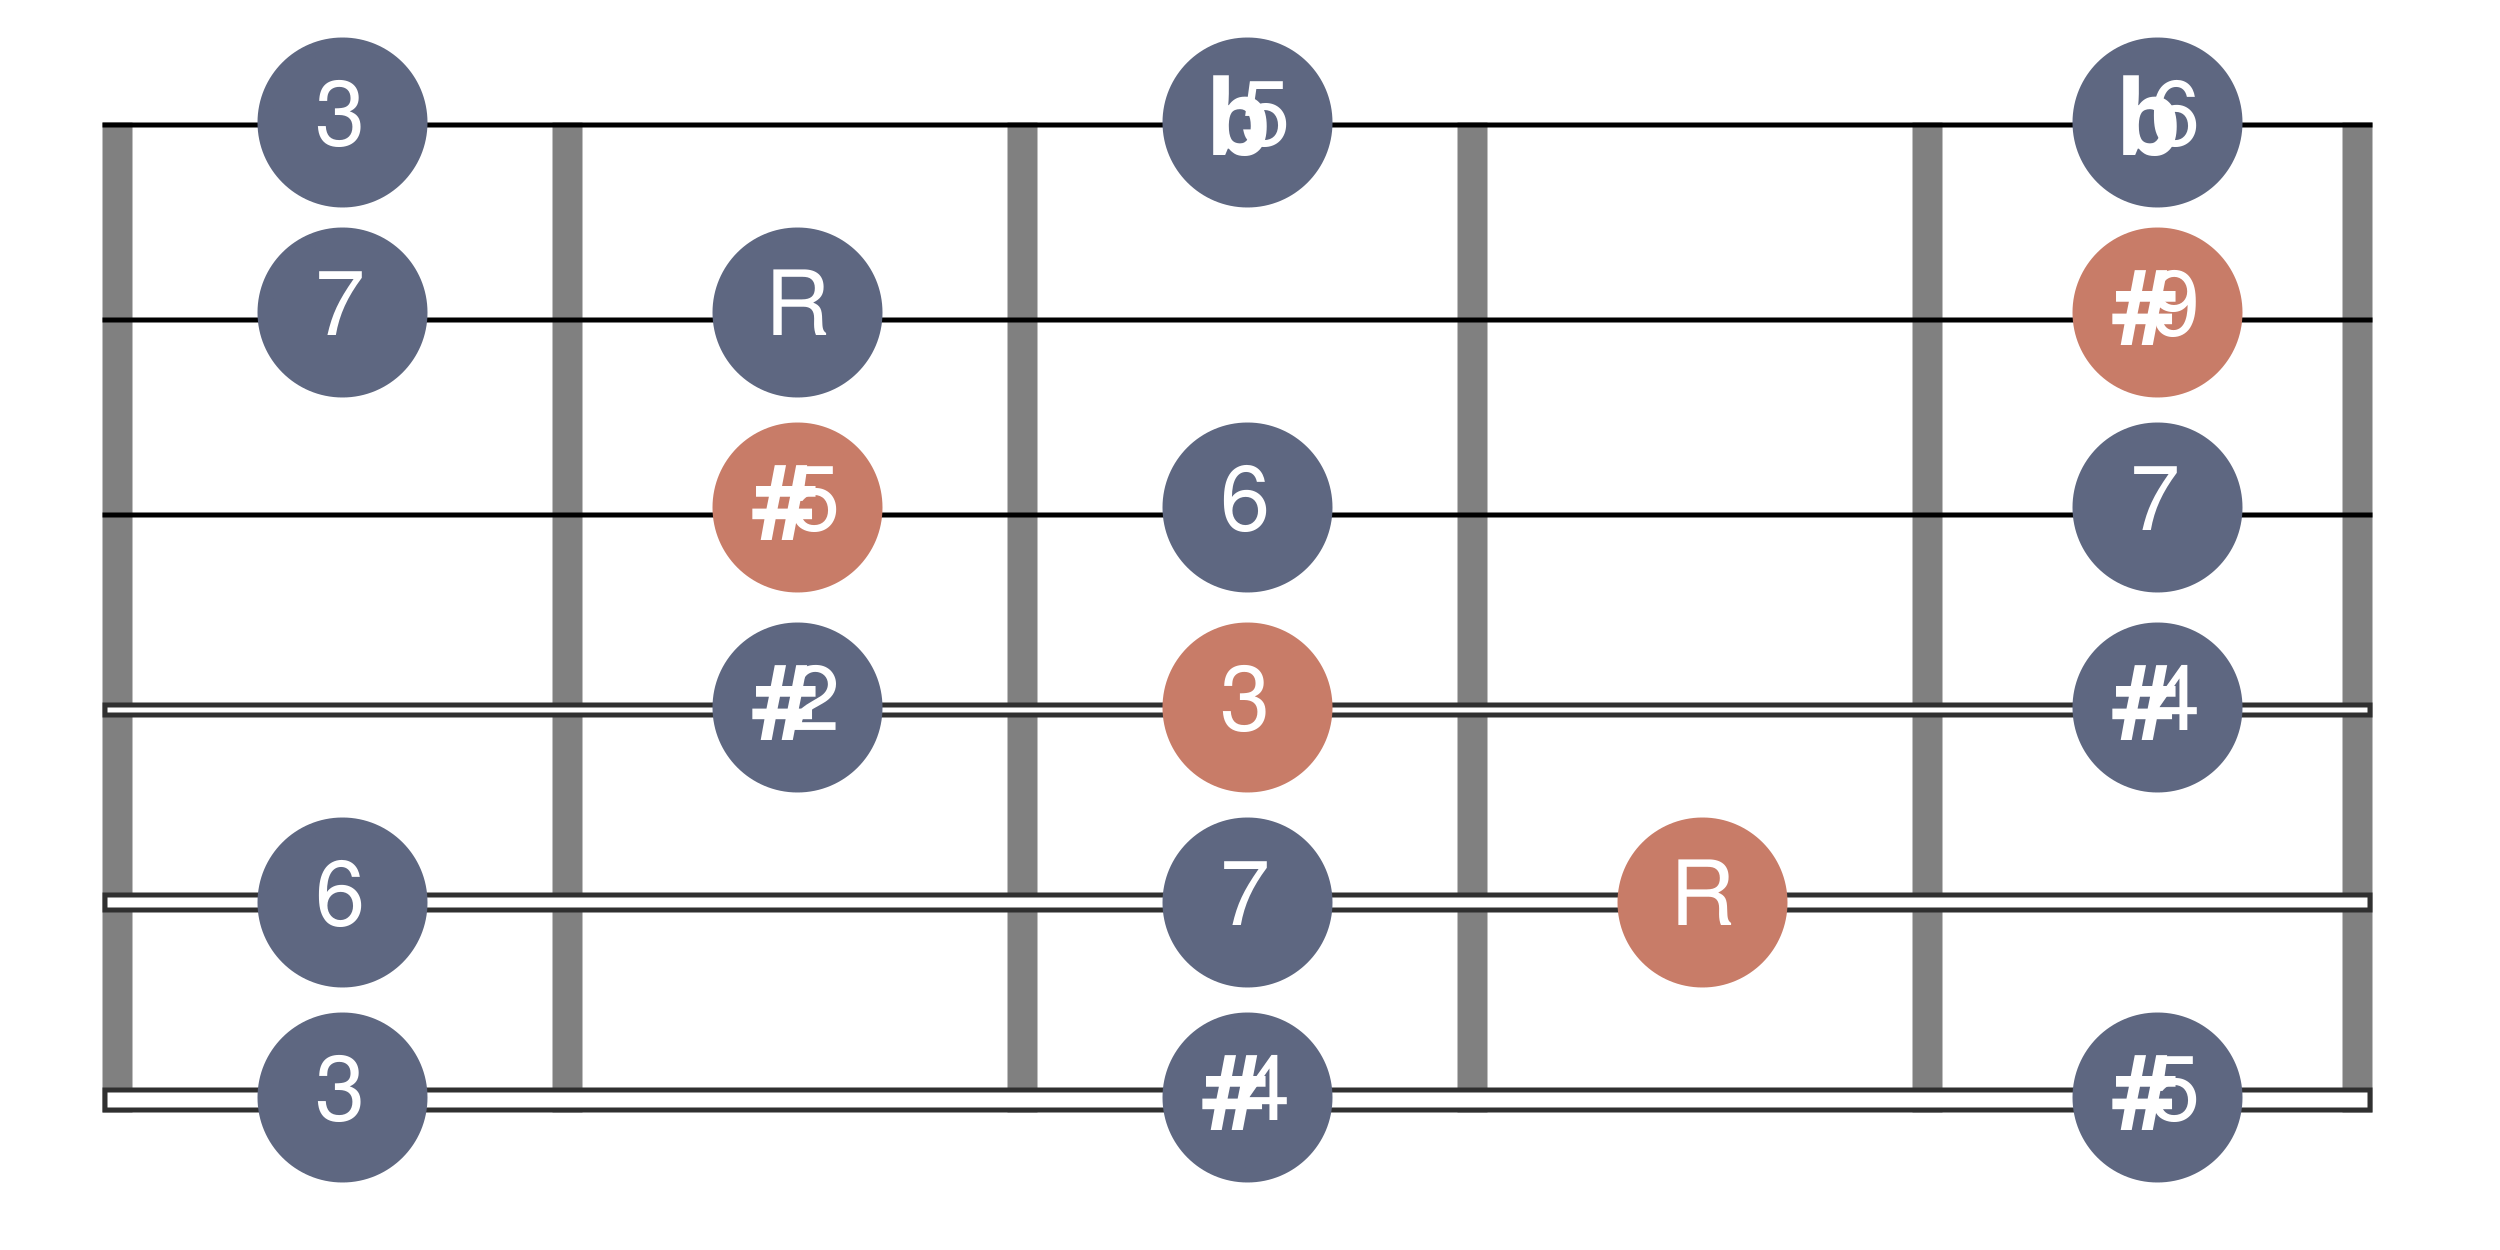
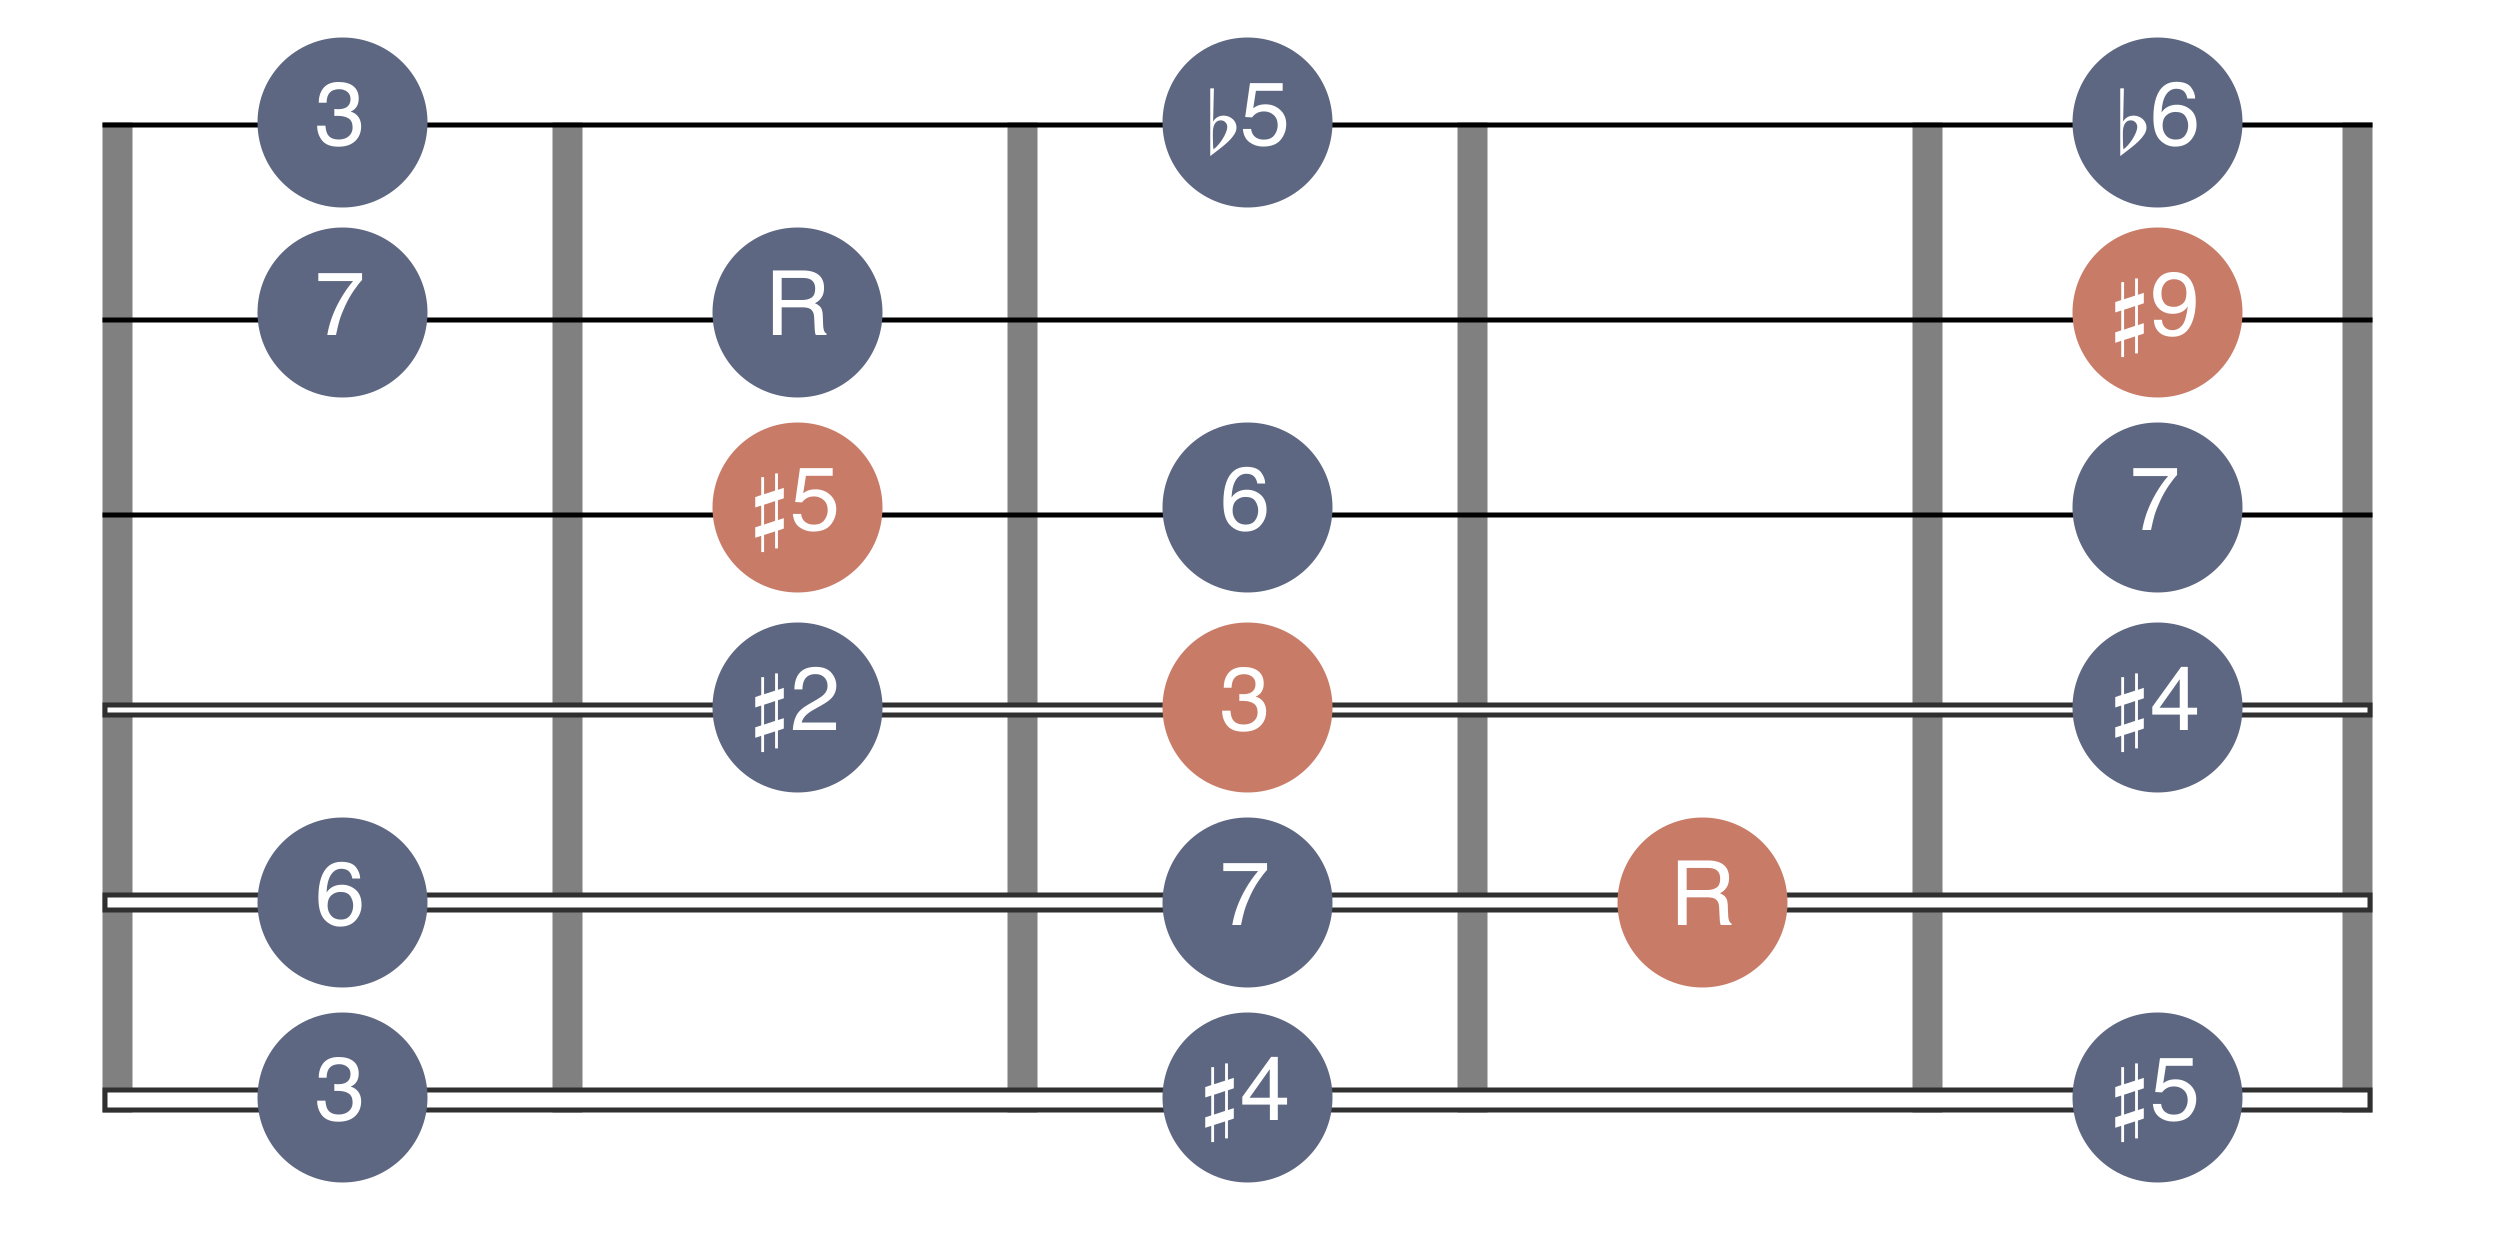
- <svg xmlns="http://www.w3.org/2000/svg" stroke-dasharray="none" shape-rendering="auto" font-family="'Dialog'" width="500" text-rendering="auto" fill-opacity="1" contentScriptType="text/ecmascript" color-interpolation="auto" color-rendering="auto" preserveAspectRatio="xMidYMid meet" font-size="12" fill="black" stroke="black" image-rendering="auto" stroke-miterlimit="10" zoomAndPan="magnify" version="1.0" stroke-linecap="square" stroke-linejoin="miter" contentStyleType="text/css" font-style="normal" height="250" stroke-width="1" stroke-dashoffset="0" font-weight="normal" stroke-opacity="1">
-   <defs id="genericDefs" />
+ <svg xmlns="http://www.w3.org/2000/svg" width="100%" height="100%" viewBox="0 0 500 250" version="1.1" xml:space="preserve" style="fill-rule:evenodd;clip-rule:evenodd;stroke-miterlimit:10;">
  <g>
-     <defs id="defs1">
-       <clipPath clipPathUnits="userSpaceOnUse" id="clipPath1">
-         <path d="M-1 5 L481 5 L481 240 L-1 240 L-1 5 Z" />
+     <g>
+       <rect x="-20" y="-20" width="540" height="290" style="fill:white;" />
+       <rect x="21" y="25" width="453" height="197" style="fill:white;" />
+     </g>
+     <g>
+       <rect x="21" y="25" width="453" height="197" style="fill:none;stroke:white;stroke-width:1px;" />
+       <rect x="21" y="25" width="5" height="197" style="fill:rgb(128,128,128);" />
+       <rect x="21" y="25" width="5" height="197" style="fill:none;stroke:rgb(128,128,128);stroke-width:1px;" />
+       <rect x="111" y="25" width="5" height="197" style="fill:rgb(128,128,128);" />
+       <rect x="111" y="25" width="5" height="197" style="fill:none;stroke:rgb(128,128,128);stroke-width:1px;" />
+       <rect x="202" y="25" width="5" height="197" style="fill:rgb(128,128,128);" />
+       <rect x="202" y="25" width="5" height="197" style="fill:none;stroke:rgb(128,128,128);stroke-width:1px;" />
+       <rect x="292" y="25" width="5" height="197" style="fill:rgb(128,128,128);" />
+       <rect x="292" y="25" width="5" height="197" style="fill:none;stroke:rgb(128,128,128);stroke-width:1px;" />
+       <rect x="383" y="25" width="5" height="197" style="fill:rgb(128,128,128);" />
+       <rect x="383" y="25" width="5" height="197" style="fill:none;stroke:rgb(128,128,128);stroke-width:1px;" />
+       <rect x="469" y="25" width="5" height="197" style="fill:rgb(128,128,128);" />
+       <rect x="469" y="25" width="5" height="197" style="fill:none;stroke:rgb(128,128,128);stroke-width:1px;" />
+       <clipPath id="_clip1">
+         <rect x="-1" y="5" width="482" height="235" />
      </clipPath>
-       <clipPath clipPathUnits="userSpaceOnUse" id="clipPath2">
-         <path d="M49 5 L88 5 L88 44 L49 44 L49 5 Z" />
+       <g clip-path="url(#_clip1)">
+         <path d="M21,25L474,25" style="fill:none;fill-rule:nonzero;stroke:black;stroke-width:1px;stroke-linecap:square;" />
+       </g>
+       <clipPath id="_clip2">
+         <rect x="-1" y="5" width="482" height="235" />
      </clipPath>
-       <clipPath clipPathUnits="userSpaceOnUse" id="clipPath3">
-         <path d="M230 5 L269 5 L269 44 L230 44 L230 5 Z" />
+       <g clip-path="url(#_clip2)">
+         <path d="M21,64L474,64" style="fill:none;fill-rule:nonzero;stroke:black;stroke-width:1px;stroke-linecap:square;" />
+       </g>
+       <clipPath id="_clip3">
+         <rect x="-1" y="5" width="482" height="235" />
      </clipPath>
-       <clipPath clipPathUnits="userSpaceOnUse" id="clipPath4">
-         <path d="M412 5 L451 5 L451 44 L412 44 L412 5 Z" />
+       <g clip-path="url(#_clip3)">
+         <path d="M21,103L474,103" style="fill:none;fill-rule:nonzero;stroke:black;stroke-width:1px;stroke-linecap:square;" />
+       </g>
+       <rect x="21" y="141" width="453" height="2" style="fill:white;" />
+       <rect x="21" y="141" width="453" height="2" style="fill:none;stroke:rgb(48,48,48);stroke-width:1px;stroke-linecap:square;" />
+       <rect x="21" y="179" width="453" height="3" style="fill:white;" />
+       <rect x="21" y="179" width="453" height="3" style="fill:none;stroke:rgb(48,48,48);stroke-width:1px;stroke-linecap:square;" />
+       <rect x="21" y="218" width="453" height="4" style="fill:white;" />
+       <rect x="21" y="218" width="453" height="4" style="fill:none;stroke:rgb(48,48,48);stroke-width:1px;stroke-linecap:square;" />
+     </g>
+     <g>
+       <circle cx="68.5" cy="24.5" r="15.5" style="fill:rgb(94,103,129);" />
+       <clipPath id="_clip4">
+         <rect x="49" y="5" width="39" height="39" />
      </clipPath>
-       <clipPath clipPathUnits="userSpaceOnUse" id="clipPath5">
-         <path d="M49 43 L88 43 L88 82 L49 82 L49 43 Z" />
-       </clipPath>
-       <clipPath clipPathUnits="userSpaceOnUse" id="clipPath6">
-         <path d="M140 43 L179 43 L179 82 L140 82 L140 43 Z" />
-       </clipPath>
-       <clipPath clipPathUnits="userSpaceOnUse" id="clipPath7">
-         <path d="M412 43 L451 43 L451 82 L412 82 L412 43 Z" />
-       </clipPath>
-       <clipPath clipPathUnits="userSpaceOnUse" id="clipPath8">
-         <path d="M140 82 L179 82 L179 121 L140 121 L140 82 Z" />
-       </clipPath>
-       <clipPath clipPathUnits="userSpaceOnUse" id="clipPath9">
-         <path d="M230 82 L269 82 L269 121 L230 121 L230 82 Z" />
-       </clipPath>
-       <clipPath clipPathUnits="userSpaceOnUse" id="clipPath10">
-         <path d="M140 122 L179 122 L179 161 L140 161 L140 122 Z" />
-       </clipPath>
-       <clipPath clipPathUnits="userSpaceOnUse" id="clipPath11">
-         <path d="M230 122 L269 122 L269 161 L230 161 L230 122 Z" />
-       </clipPath>
-       <clipPath clipPathUnits="userSpaceOnUse" id="clipPath12">
-         <path d="M412 122 L451 122 L451 161 L412 161 L412 122 Z" />
-       </clipPath>
-       <clipPath clipPathUnits="userSpaceOnUse" id="clipPath13">
-         <path d="M49 161 L88 161 L88 200 L49 200 L49 161 Z" />
-       </clipPath>
-       <clipPath clipPathUnits="userSpaceOnUse" id="clipPath14">
-         <path d="M230 161 L269 161 L269 200 L230 200 L230 161 Z" />
-       </clipPath>
-       <clipPath clipPathUnits="userSpaceOnUse" id="clipPath15">
-         <path d="M321 161 L360 161 L360 200 L321 200 L321 161 Z" />
-       </clipPath>
-       <clipPath clipPathUnits="userSpaceOnUse" id="clipPath16">
-         <path d="M49 200 L88 200 L88 239 L49 239 L49 200 Z" />
-       </clipPath>
-       <clipPath clipPathUnits="userSpaceOnUse" id="clipPath17">
-         <path d="M230 200 L269 200 L269 239 L230 239 L230 200 Z" />
-       </clipPath>
-       <clipPath clipPathUnits="userSpaceOnUse" id="clipPath18">
-         <path d="M412 200 L451 200 L451 239 L412 239 L412 200 Z" />
-       </clipPath>
-       <clipPath clipPathUnits="userSpaceOnUse" id="clipPath19">
-         <path d="M412 82 L451 82 L451 121 L412 121 L412 82 Z" />
-       </clipPath>
-     </defs>
-     <g font-size="11" fill="white" text-rendering="optimizeLegibility" font-family="'.AppleSystemUIFont'" stroke-linejoin="round" stroke="white" stroke-width="0" stroke-miterlimit="0">
-       <rect width="540" x="-20" height="290" y="-20" stroke="none" />
-       <rect x="21" y="25" clip-path="url(#clipPath1)" width="453" height="197" stroke="none" />
+       <g clip-path="url(#_clip4)">
+         <circle cx="68.5" cy="24.5" r="15.5" style="fill:none;stroke:rgb(94,103,129);stroke-width:3px;" />
+       </g>
    </g>
-     <g stroke-linecap="butt" font-size="14" fill="white" text-rendering="optimizeLegibility" font-family="'SF Pro'" stroke="white">
-       <rect x="21" y="25" clip-path="url(#clipPath1)" fill="none" width="453" height="197" />
-       <rect x="21" y="25" clip-path="url(#clipPath1)" fill="gray" width="5" height="197" stroke="none" />
-       <rect x="21" y="25" clip-path="url(#clipPath1)" fill="none" width="5" height="197" stroke="gray" />
-       <rect x="111" y="25" clip-path="url(#clipPath1)" fill="gray" width="5" height="197" stroke="none" />
-       <rect x="111" y="25" clip-path="url(#clipPath1)" fill="none" width="5" height="197" stroke="gray" />
-       <rect x="202" y="25" clip-path="url(#clipPath1)" fill="gray" width="5" height="197" stroke="none" />
-       <rect x="202" y="25" clip-path="url(#clipPath1)" fill="none" width="5" height="197" stroke="gray" />
-       <rect x="292" y="25" clip-path="url(#clipPath1)" fill="gray" width="5" height="197" stroke="none" />
-       <rect x="292" y="25" clip-path="url(#clipPath1)" fill="none" width="5" height="197" stroke="gray" />
-       <rect x="383" y="25" clip-path="url(#clipPath1)" fill="gray" width="5" height="197" stroke="none" />
-       <rect x="383" y="25" clip-path="url(#clipPath1)" fill="none" width="5" height="197" stroke="gray" />
-       <rect x="469" y="25" clip-path="url(#clipPath1)" fill="gray" width="5" height="197" stroke="none" />
-       <rect x="469" y="25" clip-path="url(#clipPath1)" fill="none" width="5" height="197" stroke="gray" />
-       <line stroke-linecap="square" clip-path="url(#clipPath1)" fill="none" x1="21" x2="474" y1="25" y2="25" stroke="black" />
-       <line stroke-linecap="square" clip-path="url(#clipPath1)" fill="none" x1="21" x2="474" y1="64" y2="64" stroke="black" />
-       <line stroke-linecap="square" clip-path="url(#clipPath1)" fill="none" x1="21" x2="474" y1="103" y2="103" stroke="black" />
-       <rect stroke-linecap="square" x="21" y="141" clip-path="url(#clipPath1)" width="453" height="2" stroke="none" />
-       <rect stroke-linecap="square" x="21" y="141" clip-path="url(#clipPath1)" fill="none" width="453" height="2" stroke="rgb(48,48,48)" />
-       <rect stroke-linecap="square" x="21" y="179" clip-path="url(#clipPath1)" width="453" height="3" stroke="none" />
-       <rect stroke-linecap="square" x="21" y="179" clip-path="url(#clipPath1)" fill="none" width="453" height="3" stroke="rgb(48,48,48)" />
-       <rect stroke-linecap="square" x="21" y="218" clip-path="url(#clipPath1)" width="453" height="4" stroke="none" />
-       <rect stroke-linecap="square" x="21" y="218" clip-path="url(#clipPath1)" fill="none" width="453" height="4" stroke="rgb(48,48,48)" />
-     </g>
-     <g fill="rgb(94,103,129)" text-rendering="geometricPrecision" font-size="18" font-family="'Helvetica'" stroke="rgb(94,103,129)">
-       <circle r="15.5" clip-path="url(#clipPath2)" cx="68.5" cy="24.5" stroke="none" />
-       <circle stroke-linecap="butt" clip-path="url(#clipPath2)" fill="none" r="15.5" cx="68.5" cy="24.5" stroke-width="3" />
-     </g>
-     <g stroke-linecap="butt" font-size="18" fill="white" text-rendering="geometricPrecision" font-family="'Helvetica'" stroke="white" stroke-width="3">
-       <text xml:space="preserve" x="63" y="29" clip-path="url(#clipPath2)" stroke="none">3</text>
-       <circle clip-path="url(#clipPath3)" fill="rgb(94,103,129)" r="15.5" cx="249.5" cy="24.5" stroke="none" />
-       <circle clip-path="url(#clipPath3)" fill="none" r="15.5" cx="249.5" cy="24.5" stroke="rgb(94,103,129)" />
-       <text x="241" font-size="21" y="31" clip-path="url(#clipPath3)" font-family="'Opus Text'" stroke="none" font-weight="bold" xml:space="preserve">b</text>
-       <text xml:space="preserve" x="248" y="29" clip-path="url(#clipPath3)" stroke="none">5</text>
-       <circle clip-path="url(#clipPath4)" fill="rgb(94,103,129)" r="15.5" cx="431.5" cy="24.5" stroke="none" />
-       <circle clip-path="url(#clipPath4)" fill="none" r="15.5" cx="431.5" cy="24.5" stroke="rgb(94,103,129)" />
-       <text x="423" font-size="21" y="31" clip-path="url(#clipPath4)" font-family="'Opus Text'" stroke="none" font-weight="bold" xml:space="preserve">b</text>
-       <text xml:space="preserve" x="430" y="29" clip-path="url(#clipPath4)" stroke="none">6</text>
-       <circle clip-path="url(#clipPath5)" fill="rgb(94,103,129)" r="15.5" cx="68.5" cy="62.5" stroke="none" />
-       <circle clip-path="url(#clipPath5)" fill="none" r="15.5" cx="68.5" cy="62.5" stroke="rgb(94,103,129)" />
-       <text xml:space="preserve" x="63" y="67" clip-path="url(#clipPath5)" stroke="none">7</text>
-       <circle clip-path="url(#clipPath6)" fill="rgb(94,103,129)" r="15.5" cx="159.5" cy="62.5" stroke="none" />
-       <circle clip-path="url(#clipPath6)" fill="none" r="15.5" cx="159.5" cy="62.5" stroke="rgb(94,103,129)" />
-       <text xml:space="preserve" x="153" y="67" clip-path="url(#clipPath6)" stroke="none">R</text>
-       <circle clip-path="url(#clipPath7)" fill="rgb(200,124,104)" r="15.5" cx="431.5" cy="62.5" stroke="none" />
-       <circle clip-path="url(#clipPath7)" fill="none" r="15.5" cx="431.5" cy="62.5" stroke="rgb(200,124,104)" />
-       <text x="422" font-size="21" y="69" clip-path="url(#clipPath7)" font-family="'Opus Text'" stroke="none" font-weight="bold" xml:space="preserve">#</text>
-       <text xml:space="preserve" x="430" y="67" clip-path="url(#clipPath7)" stroke="none">9</text>
-       <circle clip-path="url(#clipPath8)" fill="rgb(200,124,104)" r="15.5" cx="159.5" cy="101.5" stroke="none" />
-       <circle clip-path="url(#clipPath8)" fill="none" r="15.5" cx="159.5" cy="101.5" stroke="rgb(200,124,104)" />
-       <text x="150" font-size="21" y="108" clip-path="url(#clipPath8)" font-family="'Opus Text'" stroke="none" font-weight="bold" xml:space="preserve">#</text>
-       <text xml:space="preserve" x="158" y="106" clip-path="url(#clipPath8)" stroke="none">5</text>
-       <circle clip-path="url(#clipPath9)" fill="rgb(94,103,129)" r="15.5" cx="249.5" cy="101.5" stroke="none" />
-       <circle clip-path="url(#clipPath9)" fill="none" r="15.5" cx="249.5" cy="101.5" stroke="rgb(94,103,129)" />
-       <text xml:space="preserve" x="244" y="106" clip-path="url(#clipPath9)" stroke="none">6</text>
-       <circle clip-path="url(#clipPath10)" fill="rgb(94,103,129)" r="15.5" cx="159.5" cy="141.5" stroke="none" />
-       <circle clip-path="url(#clipPath10)" fill="none" r="15.5" cx="159.5" cy="141.5" stroke="rgb(94,103,129)" />
-       <text x="150" font-size="21" y="148" clip-path="url(#clipPath10)" font-family="'Opus Text'" stroke="none" font-weight="bold" xml:space="preserve">#</text>
-       <text xml:space="preserve" x="158" y="146" clip-path="url(#clipPath10)" stroke="none">2</text>
-       <circle clip-path="url(#clipPath11)" fill="rgb(200,124,104)" r="15.5" cx="249.5" cy="141.5" stroke="none" />
-       <circle clip-path="url(#clipPath11)" fill="none" r="15.5" cx="249.5" cy="141.5" stroke="rgb(200,124,104)" />
-       <text xml:space="preserve" x="244" y="146" clip-path="url(#clipPath11)" stroke="none">3</text>
-       <circle clip-path="url(#clipPath12)" fill="rgb(94,103,129)" r="15.5" cx="431.5" cy="141.5" stroke="none" />
-       <circle clip-path="url(#clipPath12)" fill="none" r="15.5" cx="431.5" cy="141.5" stroke="rgb(94,103,129)" />
-       <text x="422" font-size="21" y="148" clip-path="url(#clipPath12)" font-family="'Opus Text'" stroke="none" font-weight="bold" xml:space="preserve">#</text>
-       <text xml:space="preserve" x="430" y="146" clip-path="url(#clipPath12)" stroke="none">4</text>
-       <circle clip-path="url(#clipPath13)" fill="rgb(94,103,129)" r="15.5" cx="68.5" cy="180.5" stroke="none" />
-       <circle clip-path="url(#clipPath13)" fill="none" r="15.5" cx="68.5" cy="180.5" stroke="rgb(94,103,129)" />
-       <text xml:space="preserve" x="63" y="185" clip-path="url(#clipPath13)" stroke="none">6</text>
-       <circle clip-path="url(#clipPath14)" fill="rgb(94,103,129)" r="15.5" cx="249.5" cy="180.5" stroke="none" />
-       <circle clip-path="url(#clipPath14)" fill="none" r="15.5" cx="249.5" cy="180.5" stroke="rgb(94,103,129)" />
-       <text xml:space="preserve" x="244" y="185" clip-path="url(#clipPath14)" stroke="none">7</text>
-       <circle clip-path="url(#clipPath15)" fill="rgb(200,124,104)" r="15.5" cx="340.5" cy="180.5" stroke="none" />
-       <circle clip-path="url(#clipPath15)" fill="none" r="15.5" cx="340.5" cy="180.5" stroke="rgb(200,124,104)" />
-       <text xml:space="preserve" x="334" y="185" clip-path="url(#clipPath15)" stroke="none">R</text>
-       <circle clip-path="url(#clipPath16)" fill="rgb(94,103,129)" r="15.5" cx="68.5" cy="219.5" stroke="none" />
-       <circle clip-path="url(#clipPath16)" fill="none" r="15.5" cx="68.5" cy="219.5" stroke="rgb(94,103,129)" />
-       <text xml:space="preserve" x="63" y="224" clip-path="url(#clipPath16)" stroke="none">3</text>
-       <circle clip-path="url(#clipPath17)" fill="rgb(94,103,129)" r="15.5" cx="249.5" cy="219.5" stroke="none" />
-       <circle clip-path="url(#clipPath17)" fill="none" r="15.5" cx="249.5" cy="219.5" stroke="rgb(94,103,129)" />
-       <text x="240" font-size="21" y="226" clip-path="url(#clipPath17)" font-family="'Opus Text'" stroke="none" font-weight="bold" xml:space="preserve">#</text>
-       <text xml:space="preserve" x="248" y="224" clip-path="url(#clipPath17)" stroke="none">4</text>
-       <circle clip-path="url(#clipPath18)" fill="rgb(94,103,129)" r="15.5" cx="431.5" cy="219.5" stroke="none" />
-       <circle clip-path="url(#clipPath18)" fill="none" r="15.5" cx="431.5" cy="219.5" stroke="rgb(94,103,129)" />
-       <text x="422" font-size="21" y="226" clip-path="url(#clipPath18)" font-family="'Opus Text'" stroke="none" font-weight="bold" xml:space="preserve">#</text>
-       <text xml:space="preserve" x="430" y="224" clip-path="url(#clipPath18)" stroke="none">5</text>
-       <circle clip-path="url(#clipPath19)" fill="rgb(94,103,129)" r="15.5" cx="431.5" cy="101.5" stroke="none" />
-       <circle clip-path="url(#clipPath19)" fill="none" r="15.5" cx="431.5" cy="101.5" stroke="rgb(94,103,129)" />
-       <text xml:space="preserve" x="426" y="106" clip-path="url(#clipPath19)" stroke="none">7</text>
+     <g>
+       <g transform="matrix(1,0,0,1,63,29)">
+         <path d="M4.676,0.343C3.188,0.343 2.108,-0.066 1.437,-0.883C0.766,-1.701 0.431,-2.695 0.431,-3.867L2.083,-3.867C2.153,-3.053 2.306,-2.461 2.54,-2.092C2.95,-1.43 3.691,-1.099 4.764,-1.099C5.596,-1.099 6.264,-1.321 6.768,-1.767C7.271,-2.212 7.523,-2.786 7.523,-3.489C7.523,-4.356 7.258,-4.963 6.728,-5.309C6.198,-5.654 5.461,-5.827 4.518,-5.827C4.412,-5.827 4.305,-5.826 4.197,-5.823C4.088,-5.82 3.979,-5.815 3.867,-5.81L3.867,-7.207C4.031,-7.189 4.169,-7.178 4.28,-7.172C4.392,-7.166 4.512,-7.163 4.641,-7.163C5.232,-7.163 5.719,-7.257 6.1,-7.444C6.768,-7.772 7.102,-8.358 7.102,-9.202C7.102,-9.829 6.879,-10.313 6.434,-10.652C5.988,-10.992 5.47,-11.162 4.878,-11.162C3.823,-11.162 3.094,-10.811 2.689,-10.107C2.467,-9.721 2.341,-9.17 2.312,-8.455L0.747,-8.455C0.747,-9.393 0.935,-10.189 1.31,-10.846C1.954,-12.018 3.088,-12.604 4.711,-12.604C5.994,-12.604 6.987,-12.318 7.69,-11.747C8.394,-11.175 8.745,-10.348 8.745,-9.264C8.745,-8.49 8.537,-7.863 8.121,-7.383C7.863,-7.084 7.529,-6.85 7.119,-6.68C7.781,-6.498 8.298,-6.148 8.67,-5.629C9.042,-5.111 9.229,-4.477 9.229,-3.727C9.229,-2.525 8.833,-1.547 8.042,-0.791C7.251,-0.035 6.129,0.343 4.676,0.343Z" style="fill:white;" />
+       </g>
+       <circle cx="249.5" cy="24.5" r="15.5" style="fill:rgb(94,103,129);" />
+       <circle cx="249.5" cy="24.5" r="15.5" style="fill:none;stroke:rgb(94,103,129);stroke-width:3px;" />
+       <g transform="matrix(1,0,0,1,241,31)">
+         <path d="M1.05,-13.335L1.785,-13.335L1.617,-6.699C2.107,-7.483 2.821,-7.875 3.759,-7.875C4.081,-7.875 4.396,-7.816 4.704,-7.696C5.012,-7.578 5.285,-7.413 5.523,-7.203C5.761,-6.993 5.95,-6.744 6.09,-6.457C6.23,-6.17 6.3,-5.859 6.3,-5.523C6.3,-5.047 6.15,-4.574 5.849,-4.106C5.547,-3.637 5.152,-3.168 4.662,-2.699C4.172,-2.23 3.612,-1.754 2.982,-1.271C2.352,-0.788 1.708,-0.294 1.05,0.21L1.05,-13.335ZM3.171,-6.93C2.849,-6.93 2.587,-6.857 2.384,-6.71C2.181,-6.563 2.019,-6.374 1.9,-6.143C1.781,-5.912 1.697,-5.653 1.649,-5.366C1.6,-5.079 1.575,-4.795 1.575,-4.515L1.575,-3.528C1.575,-2.324 1.617,-1.526 1.701,-1.134C1.995,-1.344 2.307,-1.638 2.636,-2.016C2.965,-2.394 3.262,-2.797 3.528,-3.224C3.794,-3.65 4.015,-4.078 4.19,-4.505C4.364,-4.932 4.452,-5.306 4.452,-5.628C4.452,-5.978 4.33,-6.283 4.085,-6.542C3.839,-6.801 3.535,-6.93 3.171,-6.93Z" style="fill:white;" />
+       </g>
+       <g transform="matrix(1,0,0,1,248,29)">
+         <path d="M2.224,-3.208C2.329,-2.306 2.748,-1.682 3.48,-1.336C3.855,-1.16 4.289,-1.072 4.781,-1.072C5.719,-1.072 6.413,-1.371 6.864,-1.969C7.315,-2.566 7.541,-3.229 7.541,-3.955C7.541,-4.834 7.273,-5.514 6.737,-5.994C6.201,-6.475 5.558,-6.715 4.808,-6.715C4.263,-6.715 3.795,-6.609 3.406,-6.398C3.016,-6.188 2.684,-5.895 2.408,-5.52L1.037,-5.599L1.995,-12.375L8.534,-12.375L8.534,-10.846L3.182,-10.846L2.646,-7.348C2.938,-7.57 3.217,-7.737 3.48,-7.849C3.949,-8.042 4.491,-8.139 5.106,-8.139C6.261,-8.139 7.239,-7.767 8.042,-7.022C8.845,-6.278 9.246,-5.335 9.246,-4.192C9.246,-3.003 8.878,-1.954 8.143,-1.046C7.408,-0.138 6.234,0.316 4.623,0.316C3.598,0.316 2.691,0.028 1.903,-0.549C1.115,-1.126 0.674,-2.013 0.58,-3.208L2.224,-3.208Z" style="fill:white;" />
+       </g>
+       <circle cx="431.5" cy="24.5" r="15.5" style="fill:rgb(94,103,129);" />
+       <circle cx="431.5" cy="24.5" r="15.5" style="fill:none;stroke:rgb(94,103,129);stroke-width:3px;" />
+       <g transform="matrix(1,0,0,1,423,31)">
+         <path d="M1.05,-13.335L1.785,-13.335L1.617,-6.699C2.107,-7.483 2.821,-7.875 3.759,-7.875C4.081,-7.875 4.396,-7.816 4.704,-7.696C5.012,-7.578 5.285,-7.413 5.523,-7.203C5.761,-6.993 5.95,-6.744 6.09,-6.457C6.23,-6.17 6.3,-5.859 6.3,-5.523C6.3,-5.047 6.15,-4.574 5.849,-4.106C5.547,-3.637 5.152,-3.168 4.662,-2.699C4.172,-2.23 3.612,-1.754 2.982,-1.271C2.352,-0.788 1.708,-0.294 1.05,0.21L1.05,-13.335ZM3.171,-6.93C2.849,-6.93 2.587,-6.857 2.384,-6.71C2.181,-6.563 2.019,-6.374 1.9,-6.143C1.781,-5.912 1.697,-5.653 1.649,-5.366C1.6,-5.079 1.575,-4.795 1.575,-4.515L1.575,-3.528C1.575,-2.324 1.617,-1.526 1.701,-1.134C1.995,-1.344 2.307,-1.638 2.636,-2.016C2.965,-2.394 3.262,-2.797 3.528,-3.224C3.794,-3.65 4.015,-4.078 4.19,-4.505C4.364,-4.932 4.452,-5.306 4.452,-5.628C4.452,-5.978 4.33,-6.283 4.085,-6.542C3.839,-6.801 3.535,-6.93 3.171,-6.93Z" style="fill:white;" />
+       </g>
+       <g transform="matrix(1,0,0,1,430,29)">
+         <path d="M5.265,-12.639C6.671,-12.639 7.651,-12.274 8.205,-11.544C8.758,-10.815 9.035,-10.063 9.035,-9.29L7.471,-9.29C7.377,-9.788 7.228,-10.178 7.022,-10.459C6.642,-10.986 6.064,-11.25 5.291,-11.25C4.406,-11.25 3.703,-10.841 3.182,-10.024C2.66,-9.207 2.37,-8.036 2.312,-6.513C2.675,-7.046 3.132,-7.444 3.683,-7.708C4.187,-7.942 4.749,-8.06 5.37,-8.06C6.425,-8.06 7.345,-7.723 8.13,-7.049C8.915,-6.375 9.308,-5.37 9.308,-4.034C9.308,-2.892 8.936,-1.879 8.191,-0.998C7.447,-0.116 6.387,0.325 5.01,0.325C3.832,0.325 2.815,-0.122 1.96,-1.015C1.104,-1.909 0.677,-3.413 0.677,-5.528C0.677,-7.093 0.867,-8.42 1.248,-9.51C1.98,-11.596 3.319,-12.639 5.265,-12.639ZM5.15,-1.081C5.982,-1.081 6.605,-1.361 7.018,-1.92C7.431,-2.48 7.638,-3.141 7.638,-3.902C7.638,-4.547 7.453,-5.161 7.084,-5.744C6.715,-6.327 6.044,-6.618 5.071,-6.618C4.392,-6.618 3.795,-6.393 3.283,-5.941C2.77,-5.49 2.514,-4.811 2.514,-3.902C2.514,-3.105 2.747,-2.436 3.212,-1.894C3.678,-1.352 4.324,-1.081 5.15,-1.081Z" style="fill:white;" />
+       </g>
+       <circle cx="68.5" cy="62.5" r="15.5" style="fill:rgb(94,103,129);" />
+       <circle cx="68.5" cy="62.5" r="15.5" style="fill:none;stroke:rgb(94,103,129);stroke-width:3px;" />
+       <g transform="matrix(1,0,0,1,63,67)">
+         <path d="M9.413,-12.375L9.413,-10.995C9.009,-10.603 8.471,-9.92 7.8,-8.947C7.129,-7.975 6.536,-6.926 6.021,-5.801C5.511,-4.705 5.124,-3.706 4.86,-2.804C4.69,-2.224 4.471,-1.289 4.201,0L2.452,0C2.851,-2.402 3.729,-4.793 5.089,-7.172C5.892,-8.566 6.735,-9.771 7.62,-10.784L0.659,-10.784L0.659,-12.375L9.413,-12.375Z" style="fill:white;" />
+       </g>
+       <circle cx="159.5" cy="62.5" r="15.5" style="fill:rgb(94,103,129);" />
+       <circle cx="159.5" cy="62.5" r="15.5" style="fill:none;stroke:rgb(94,103,129);stroke-width:3px;" />
+       <g transform="matrix(1,0,0,1,153,67)">
+         <path d="M7.374,-6.996C8.194,-6.996 8.843,-7.16 9.321,-7.488C9.798,-7.816 10.037,-8.408 10.037,-9.264C10.037,-10.184 9.703,-10.811 9.035,-11.145C8.678,-11.32 8.2,-11.408 7.603,-11.408L3.331,-11.408L3.331,-6.996L7.374,-6.996ZM1.582,-12.911L7.559,-12.911C8.543,-12.911 9.354,-12.768 9.993,-12.48C11.206,-11.93 11.813,-10.913 11.813,-9.431C11.813,-8.657 11.653,-8.024 11.333,-7.532C11.014,-7.04 10.567,-6.645 9.993,-6.346C10.497,-6.141 10.876,-5.871 11.131,-5.537C11.386,-5.203 11.528,-4.661 11.558,-3.911L11.619,-2.18C11.637,-1.688 11.678,-1.321 11.742,-1.081C11.848,-0.671 12.035,-0.407 12.305,-0.29L12.305,0L10.16,0C10.102,-0.111 10.055,-0.255 10.02,-0.431C9.984,-0.606 9.955,-0.946 9.932,-1.45L9.826,-3.604C9.785,-4.447 9.472,-5.013 8.886,-5.3C8.552,-5.458 8.027,-5.537 7.313,-5.537L3.331,-5.537L3.331,0L1.582,0L1.582,-12.911Z" style="fill:white;" />
+       </g>
+       <circle cx="431.5" cy="62.5" r="15.5" style="fill:rgb(200,124,104);" />
+       <circle cx="431.5" cy="62.5" r="15.5" style="fill:none;stroke:rgb(200,124,104);stroke-width:3px;" />
+       <g transform="matrix(1,0,0,1,422,69)">
+         <path d="M5.019,-7.791L2.814,-7.056L2.814,-3.087L5.019,-3.822L5.019,-7.791ZM5.586,-13.314L5.586,-10.038L6.762,-10.437L6.762,-8.337L5.586,-7.959L5.586,-3.99L6.762,-4.368L6.762,-2.289L5.586,-1.89L5.586,1.68L5.019,1.68L5.019,-1.722L2.814,-1.008L2.814,2.415L2.247,2.415L2.247,-0.84L1.05,-0.441L1.05,-2.541L2.247,-2.919L2.247,-6.888L1.05,-6.51L1.05,-8.589L2.247,-8.988L2.247,-12.579L2.814,-12.579L2.814,-9.156L5.019,-9.87L5.019,-13.314L5.586,-13.314Z" style="fill:white;" />
+       </g>
+       <g transform="matrix(1,0,0,1,430,67)">
+         <path d="M2.391,-3.041C2.438,-2.168 2.774,-1.564 3.401,-1.23C3.724,-1.055 4.087,-0.967 4.491,-0.967C5.247,-0.967 5.892,-1.282 6.425,-1.912C6.958,-2.542 7.336,-3.82 7.559,-5.748C7.207,-5.191 6.772,-4.8 6.253,-4.575C5.735,-4.349 5.177,-4.236 4.579,-4.236C3.366,-4.236 2.407,-4.614 1.701,-5.37C0.995,-6.126 0.642,-7.099 0.642,-8.288C0.642,-9.431 0.99,-10.436 1.688,-11.303C2.385,-12.17 3.413,-12.604 4.772,-12.604C6.606,-12.604 7.872,-11.777 8.569,-10.125C8.956,-9.217 9.149,-8.08 9.149,-6.715C9.149,-5.174 8.918,-3.809 8.455,-2.619C7.688,-0.639 6.387,0.352 4.553,0.352C3.322,0.352 2.388,0.029 1.749,-0.615C1.11,-1.26 0.791,-2.068 0.791,-3.041L2.391,-3.041ZM4.79,-5.625C5.417,-5.625 5.99,-5.832 6.508,-6.245C7.027,-6.658 7.286,-7.38 7.286,-8.411C7.286,-9.337 7.053,-10.027 6.587,-10.481C6.122,-10.935 5.528,-11.162 4.808,-11.162C4.034,-11.162 3.42,-10.903 2.966,-10.384C2.512,-9.866 2.285,-9.173 2.285,-8.306C2.285,-7.485 2.484,-6.833 2.883,-6.35C3.281,-5.867 3.917,-5.625 4.79,-5.625Z" style="fill:white;" />
+       </g>
+       <circle cx="159.5" cy="101.5" r="15.5" style="fill:rgb(200,124,104);" />
+       <circle cx="159.5" cy="101.5" r="15.5" style="fill:none;stroke:rgb(200,124,104);stroke-width:3px;" />
+       <g transform="matrix(1,0,0,1,150,108)">
+         <path d="M5.019,-7.791L2.814,-7.056L2.814,-3.087L5.019,-3.822L5.019,-7.791ZM5.586,-13.314L5.586,-10.038L6.762,-10.437L6.762,-8.337L5.586,-7.959L5.586,-3.99L6.762,-4.368L6.762,-2.289L5.586,-1.89L5.586,1.68L5.019,1.68L5.019,-1.722L2.814,-1.008L2.814,2.415L2.247,2.415L2.247,-0.84L1.05,-0.441L1.05,-2.541L2.247,-2.919L2.247,-6.888L1.05,-6.51L1.05,-8.589L2.247,-8.988L2.247,-12.579L2.814,-12.579L2.814,-9.156L5.019,-9.87L5.019,-13.314L5.586,-13.314Z" style="fill:white;" />
+       </g>
+       <g transform="matrix(1,0,0,1,158,106)">
+         <path d="M2.224,-3.208C2.329,-2.306 2.748,-1.682 3.48,-1.336C3.855,-1.16 4.289,-1.072 4.781,-1.072C5.719,-1.072 6.413,-1.371 6.864,-1.969C7.315,-2.566 7.541,-3.229 7.541,-3.955C7.541,-4.834 7.273,-5.514 6.737,-5.994C6.201,-6.475 5.558,-6.715 4.808,-6.715C4.263,-6.715 3.795,-6.609 3.406,-6.398C3.016,-6.188 2.684,-5.895 2.408,-5.52L1.037,-5.599L1.995,-12.375L8.534,-12.375L8.534,-10.846L3.182,-10.846L2.646,-7.348C2.938,-7.57 3.217,-7.737 3.48,-7.849C3.949,-8.042 4.491,-8.139 5.106,-8.139C6.261,-8.139 7.239,-7.767 8.042,-7.022C8.845,-6.278 9.246,-5.335 9.246,-4.192C9.246,-3.003 8.878,-1.954 8.143,-1.046C7.408,-0.138 6.234,0.316 4.623,0.316C3.598,0.316 2.691,0.028 1.903,-0.549C1.115,-1.126 0.674,-2.013 0.58,-3.208L2.224,-3.208Z" style="fill:white;" />
+       </g>
+       <circle cx="249.5" cy="101.5" r="15.5" style="fill:rgb(94,103,129);" />
+       <circle cx="249.5" cy="101.5" r="15.5" style="fill:none;stroke:rgb(94,103,129);stroke-width:3px;" />
+       <g transform="matrix(1,0,0,1,244,106)">
+         <path d="M5.265,-12.639C6.671,-12.639 7.651,-12.274 8.205,-11.544C8.758,-10.815 9.035,-10.063 9.035,-9.29L7.471,-9.29C7.377,-9.788 7.228,-10.178 7.022,-10.459C6.642,-10.986 6.064,-11.25 5.291,-11.25C4.406,-11.25 3.703,-10.841 3.182,-10.024C2.66,-9.207 2.37,-8.036 2.312,-6.513C2.675,-7.046 3.132,-7.444 3.683,-7.708C4.187,-7.942 4.749,-8.06 5.37,-8.06C6.425,-8.06 7.345,-7.723 8.13,-7.049C8.915,-6.375 9.308,-5.37 9.308,-4.034C9.308,-2.892 8.936,-1.879 8.191,-0.998C7.447,-0.116 6.387,0.325 5.01,0.325C3.832,0.325 2.815,-0.122 1.96,-1.015C1.104,-1.909 0.677,-3.413 0.677,-5.528C0.677,-7.093 0.867,-8.42 1.248,-9.51C1.98,-11.596 3.319,-12.639 5.265,-12.639ZM5.15,-1.081C5.982,-1.081 6.605,-1.361 7.018,-1.92C7.431,-2.48 7.638,-3.141 7.638,-3.902C7.638,-4.547 7.453,-5.161 7.084,-5.744C6.715,-6.327 6.044,-6.618 5.071,-6.618C4.392,-6.618 3.795,-6.393 3.283,-5.941C2.77,-5.49 2.514,-4.811 2.514,-3.902C2.514,-3.105 2.747,-2.436 3.212,-1.894C3.678,-1.352 4.324,-1.081 5.15,-1.081Z" style="fill:white;" />
+       </g>
+       <circle cx="159.5" cy="141.5" r="15.5" style="fill:rgb(94,103,129);" />
+       <circle cx="159.5" cy="141.5" r="15.5" style="fill:none;stroke:rgb(94,103,129);stroke-width:3px;" />
+       <g transform="matrix(1,0,0,1,150,148)">
+         <path d="M5.019,-7.791L2.814,-7.056L2.814,-3.087L5.019,-3.822L5.019,-7.791ZM5.586,-13.314L5.586,-10.038L6.762,-10.437L6.762,-8.337L5.586,-7.959L5.586,-3.99L6.762,-4.368L6.762,-2.289L5.586,-1.89L5.586,1.68L5.019,1.68L5.019,-1.722L2.814,-1.008L2.814,2.415L2.247,2.415L2.247,-0.84L1.05,-0.441L1.05,-2.541L2.247,-2.919L2.247,-6.888L1.05,-6.51L1.05,-8.589L2.247,-8.988L2.247,-12.579L2.814,-12.579L2.814,-9.156L5.019,-9.87L5.019,-13.314L5.586,-13.314Z" style="fill:white;" />
+       </g>
+       <g transform="matrix(1,0,0,1,158,146)">
+         <path d="M0.563,0C0.621,-1.084 0.845,-2.027 1.235,-2.83C1.625,-3.633 2.385,-4.362 3.516,-5.019L5.203,-5.994C5.959,-6.434 6.489,-6.809 6.794,-7.119C7.274,-7.605 7.515,-8.162 7.515,-8.789C7.515,-9.521 7.295,-10.103 6.855,-10.534C6.416,-10.964 5.83,-11.18 5.098,-11.18C4.014,-11.18 3.264,-10.77 2.848,-9.949C2.625,-9.51 2.502,-8.9 2.479,-8.121L0.87,-8.121C0.888,-9.217 1.09,-10.11 1.477,-10.802C2.162,-12.021 3.372,-12.63 5.106,-12.63C6.548,-12.63 7.601,-12.24 8.266,-11.461C8.931,-10.682 9.264,-9.814 9.264,-8.859C9.264,-7.852 8.909,-6.99 8.2,-6.275C7.79,-5.859 7.055,-5.355 5.994,-4.764L4.79,-4.096C4.216,-3.779 3.765,-3.478 3.437,-3.19C2.851,-2.681 2.481,-2.115 2.329,-1.494L9.202,-1.494L9.202,0L0.563,0Z" style="fill:white;" />
+       </g>
+       <circle cx="249.5" cy="141.5" r="15.5" style="fill:rgb(200,124,104);" />
+       <circle cx="249.5" cy="141.5" r="15.5" style="fill:none;stroke:rgb(200,124,104);stroke-width:3px;" />
+       <g transform="matrix(1,0,0,1,244,146)">
+         <path d="M4.676,0.343C3.188,0.343 2.108,-0.066 1.437,-0.883C0.766,-1.701 0.431,-2.695 0.431,-3.867L2.083,-3.867C2.153,-3.053 2.306,-2.461 2.54,-2.092C2.95,-1.43 3.691,-1.099 4.764,-1.099C5.596,-1.099 6.264,-1.321 6.768,-1.767C7.271,-2.212 7.523,-2.786 7.523,-3.489C7.523,-4.356 7.258,-4.963 6.728,-5.309C6.198,-5.654 5.461,-5.827 4.518,-5.827C4.412,-5.827 4.305,-5.826 4.197,-5.823C4.088,-5.82 3.979,-5.815 3.867,-5.81L3.867,-7.207C4.031,-7.189 4.169,-7.178 4.28,-7.172C4.392,-7.166 4.512,-7.163 4.641,-7.163C5.232,-7.163 5.719,-7.257 6.1,-7.444C6.768,-7.772 7.102,-8.358 7.102,-9.202C7.102,-9.829 6.879,-10.313 6.434,-10.652C5.988,-10.992 5.47,-11.162 4.878,-11.162C3.823,-11.162 3.094,-10.811 2.689,-10.107C2.467,-9.721 2.341,-9.17 2.312,-8.455L0.747,-8.455C0.747,-9.393 0.935,-10.189 1.31,-10.846C1.954,-12.018 3.088,-12.604 4.711,-12.604C5.994,-12.604 6.987,-12.318 7.69,-11.747C8.394,-11.175 8.745,-10.348 8.745,-9.264C8.745,-8.49 8.537,-7.863 8.121,-7.383C7.863,-7.084 7.529,-6.85 7.119,-6.68C7.781,-6.498 8.298,-6.148 8.67,-5.629C9.042,-5.111 9.229,-4.477 9.229,-3.727C9.229,-2.525 8.833,-1.547 8.042,-0.791C7.251,-0.035 6.129,0.343 4.676,0.343Z" style="fill:white;" />
+       </g>
+       <circle cx="431.5" cy="141.5" r="15.5" style="fill:rgb(94,103,129);" />
+       <circle cx="431.5" cy="141.5" r="15.5" style="fill:none;stroke:rgb(94,103,129);stroke-width:3px;" />
+       <g transform="matrix(1,0,0,1,422,148)">
+         <path d="M5.019,-7.791L2.814,-7.056L2.814,-3.087L5.019,-3.822L5.019,-7.791ZM5.586,-13.314L5.586,-10.038L6.762,-10.437L6.762,-8.337L5.586,-7.959L5.586,-3.99L6.762,-4.368L6.762,-2.289L5.586,-1.89L5.586,1.68L5.019,1.68L5.019,-1.722L2.814,-1.008L2.814,2.415L2.247,2.415L2.247,-0.84L1.05,-0.441L1.05,-2.541L2.247,-2.919L2.247,-6.888L1.05,-6.51L1.05,-8.589L2.247,-8.988L2.247,-12.579L2.814,-12.579L2.814,-9.156L5.019,-9.87L5.019,-13.314L5.586,-13.314Z" style="fill:white;" />
+       </g>
+       <g transform="matrix(1,0,0,1,430,146)">
+         <path d="M5.95,-4.456L5.95,-10.16L1.916,-4.456L5.95,-4.456ZM5.977,0L5.977,-3.076L0.457,-3.076L0.457,-4.623L6.223,-12.621L7.559,-12.621L7.559,-4.456L9.413,-4.456L9.413,-3.076L7.559,-3.076L7.559,0L5.977,0Z" style="fill:white;" />
+       </g>
+       <circle cx="68.5" cy="180.5" r="15.5" style="fill:rgb(94,103,129);" />
+       <circle cx="68.5" cy="180.5" r="15.5" style="fill:none;stroke:rgb(94,103,129);stroke-width:3px;" />
+       <g transform="matrix(1,0,0,1,63,185)">
+         <path d="M5.265,-12.639C6.671,-12.639 7.651,-12.274 8.205,-11.544C8.758,-10.815 9.035,-10.063 9.035,-9.29L7.471,-9.29C7.377,-9.788 7.228,-10.178 7.022,-10.459C6.642,-10.986 6.064,-11.25 5.291,-11.25C4.406,-11.25 3.703,-10.841 3.182,-10.024C2.66,-9.207 2.37,-8.036 2.312,-6.513C2.675,-7.046 3.132,-7.444 3.683,-7.708C4.187,-7.942 4.749,-8.06 5.37,-8.06C6.425,-8.06 7.345,-7.723 8.13,-7.049C8.915,-6.375 9.308,-5.37 9.308,-4.034C9.308,-2.892 8.936,-1.879 8.191,-0.998C7.447,-0.116 6.387,0.325 5.01,0.325C3.832,0.325 2.815,-0.122 1.96,-1.015C1.104,-1.909 0.677,-3.413 0.677,-5.528C0.677,-7.093 0.867,-8.42 1.248,-9.51C1.98,-11.596 3.319,-12.639 5.265,-12.639ZM5.15,-1.081C5.982,-1.081 6.605,-1.361 7.018,-1.92C7.431,-2.48 7.638,-3.141 7.638,-3.902C7.638,-4.547 7.453,-5.161 7.084,-5.744C6.715,-6.327 6.044,-6.618 5.071,-6.618C4.392,-6.618 3.795,-6.393 3.283,-5.941C2.77,-5.49 2.514,-4.811 2.514,-3.902C2.514,-3.105 2.747,-2.436 3.212,-1.894C3.678,-1.352 4.324,-1.081 5.15,-1.081Z" style="fill:white;" />
+       </g>
+       <circle cx="249.5" cy="180.5" r="15.5" style="fill:rgb(94,103,129);" />
+       <circle cx="249.5" cy="180.5" r="15.5" style="fill:none;stroke:rgb(94,103,129);stroke-width:3px;" />
+       <g transform="matrix(1,0,0,1,244,185)">
+         <path d="M9.413,-12.375L9.413,-10.995C9.009,-10.603 8.471,-9.92 7.8,-8.947C7.129,-7.975 6.536,-6.926 6.021,-5.801C5.511,-4.705 5.124,-3.706 4.86,-2.804C4.69,-2.224 4.471,-1.289 4.201,0L2.452,0C2.851,-2.402 3.729,-4.793 5.089,-7.172C5.892,-8.566 6.735,-9.771 7.62,-10.784L0.659,-10.784L0.659,-12.375L9.413,-12.375Z" style="fill:white;" />
+       </g>
+       <circle cx="340.5" cy="180.5" r="15.5" style="fill:rgb(200,124,104);" />
+       <circle cx="340.5" cy="180.5" r="15.5" style="fill:none;stroke:rgb(200,124,104);stroke-width:3px;" />
+       <g transform="matrix(1,0,0,1,334,185)">
+         <path d="M7.374,-6.996C8.194,-6.996 8.843,-7.16 9.321,-7.488C9.798,-7.816 10.037,-8.408 10.037,-9.264C10.037,-10.184 9.703,-10.811 9.035,-11.145C8.678,-11.32 8.2,-11.408 7.603,-11.408L3.331,-11.408L3.331,-6.996L7.374,-6.996ZM1.582,-12.911L7.559,-12.911C8.543,-12.911 9.354,-12.768 9.993,-12.48C11.206,-11.93 11.813,-10.913 11.813,-9.431C11.813,-8.657 11.653,-8.024 11.333,-7.532C11.014,-7.04 10.567,-6.645 9.993,-6.346C10.497,-6.141 10.876,-5.871 11.131,-5.537C11.386,-5.203 11.528,-4.661 11.558,-3.911L11.619,-2.18C11.637,-1.688 11.678,-1.321 11.742,-1.081C11.848,-0.671 12.035,-0.407 12.305,-0.29L12.305,0L10.16,0C10.102,-0.111 10.055,-0.255 10.02,-0.431C9.984,-0.606 9.955,-0.946 9.932,-1.45L9.826,-3.604C9.785,-4.447 9.472,-5.013 8.886,-5.3C8.552,-5.458 8.027,-5.537 7.313,-5.537L3.331,-5.537L3.331,0L1.582,0L1.582,-12.911Z" style="fill:white;" />
+       </g>
+       <circle cx="68.5" cy="219.5" r="15.5" style="fill:rgb(94,103,129);" />
+       <circle cx="68.5" cy="219.5" r="15.5" style="fill:none;stroke:rgb(94,103,129);stroke-width:3px;" />
+       <g transform="matrix(1,0,0,1,63,224)">
+         <path d="M4.676,0.343C3.188,0.343 2.108,-0.066 1.437,-0.883C0.766,-1.701 0.431,-2.695 0.431,-3.867L2.083,-3.867C2.153,-3.053 2.306,-2.461 2.54,-2.092C2.95,-1.43 3.691,-1.099 4.764,-1.099C5.596,-1.099 6.264,-1.321 6.768,-1.767C7.271,-2.212 7.523,-2.786 7.523,-3.489C7.523,-4.356 7.258,-4.963 6.728,-5.309C6.198,-5.654 5.461,-5.827 4.518,-5.827C4.412,-5.827 4.305,-5.826 4.197,-5.823C4.088,-5.82 3.979,-5.815 3.867,-5.81L3.867,-7.207C4.031,-7.189 4.169,-7.178 4.28,-7.172C4.392,-7.166 4.512,-7.163 4.641,-7.163C5.232,-7.163 5.719,-7.257 6.1,-7.444C6.768,-7.772 7.102,-8.358 7.102,-9.202C7.102,-9.829 6.879,-10.313 6.434,-10.652C5.988,-10.992 5.47,-11.162 4.878,-11.162C3.823,-11.162 3.094,-10.811 2.689,-10.107C2.467,-9.721 2.341,-9.17 2.312,-8.455L0.747,-8.455C0.747,-9.393 0.935,-10.189 1.31,-10.846C1.954,-12.018 3.088,-12.604 4.711,-12.604C5.994,-12.604 6.987,-12.318 7.69,-11.747C8.394,-11.175 8.745,-10.348 8.745,-9.264C8.745,-8.49 8.537,-7.863 8.121,-7.383C7.863,-7.084 7.529,-6.85 7.119,-6.68C7.781,-6.498 8.298,-6.148 8.67,-5.629C9.042,-5.111 9.229,-4.477 9.229,-3.727C9.229,-2.525 8.833,-1.547 8.042,-0.791C7.251,-0.035 6.129,0.343 4.676,0.343Z" style="fill:white;" />
+       </g>
+       <circle cx="249.5" cy="219.5" r="15.5" style="fill:rgb(94,103,129);" />
+       <circle cx="249.5" cy="219.5" r="15.5" style="fill:none;stroke:rgb(94,103,129);stroke-width:3px;" />
+       <g transform="matrix(1,0,0,1,240,226)">
+         <path d="M5.019,-7.791L2.814,-7.056L2.814,-3.087L5.019,-3.822L5.019,-7.791ZM5.586,-13.314L5.586,-10.038L6.762,-10.437L6.762,-8.337L5.586,-7.959L5.586,-3.99L6.762,-4.368L6.762,-2.289L5.586,-1.89L5.586,1.68L5.019,1.68L5.019,-1.722L2.814,-1.008L2.814,2.415L2.247,2.415L2.247,-0.84L1.05,-0.441L1.05,-2.541L2.247,-2.919L2.247,-6.888L1.05,-6.51L1.05,-8.589L2.247,-8.988L2.247,-12.579L2.814,-12.579L2.814,-9.156L5.019,-9.87L5.019,-13.314L5.586,-13.314Z" style="fill:white;" />
+       </g>
+       <g transform="matrix(1,0,0,1,248,224)">
+         <path d="M5.95,-4.456L5.95,-10.16L1.916,-4.456L5.95,-4.456ZM5.977,0L5.977,-3.076L0.457,-3.076L0.457,-4.623L6.223,-12.621L7.559,-12.621L7.559,-4.456L9.413,-4.456L9.413,-3.076L7.559,-3.076L7.559,0L5.977,0Z" style="fill:white;" />
+       </g>
+       <circle cx="431.5" cy="219.5" r="15.5" style="fill:rgb(94,103,129);" />
+       <circle cx="431.5" cy="219.5" r="15.5" style="fill:none;stroke:rgb(94,103,129);stroke-width:3px;" />
+       <g transform="matrix(1,0,0,1,422,226)">
+         <path d="M5.019,-7.791L2.814,-7.056L2.814,-3.087L5.019,-3.822L5.019,-7.791ZM5.586,-13.314L5.586,-10.038L6.762,-10.437L6.762,-8.337L5.586,-7.959L5.586,-3.99L6.762,-4.368L6.762,-2.289L5.586,-1.89L5.586,1.68L5.019,1.68L5.019,-1.722L2.814,-1.008L2.814,2.415L2.247,2.415L2.247,-0.84L1.05,-0.441L1.05,-2.541L2.247,-2.919L2.247,-6.888L1.05,-6.51L1.05,-8.589L2.247,-8.988L2.247,-12.579L2.814,-12.579L2.814,-9.156L5.019,-9.87L5.019,-13.314L5.586,-13.314Z" style="fill:white;" />
+       </g>
+       <g transform="matrix(1,0,0,1,430,224)">
+         <path d="M2.224,-3.208C2.329,-2.306 2.748,-1.682 3.48,-1.336C3.855,-1.16 4.289,-1.072 4.781,-1.072C5.719,-1.072 6.413,-1.371 6.864,-1.969C7.315,-2.566 7.541,-3.229 7.541,-3.955C7.541,-4.834 7.273,-5.514 6.737,-5.994C6.201,-6.475 5.558,-6.715 4.808,-6.715C4.263,-6.715 3.795,-6.609 3.406,-6.398C3.016,-6.188 2.684,-5.895 2.408,-5.52L1.037,-5.599L1.995,-12.375L8.534,-12.375L8.534,-10.846L3.182,-10.846L2.646,-7.348C2.938,-7.57 3.217,-7.737 3.48,-7.849C3.949,-8.042 4.491,-8.139 5.106,-8.139C6.261,-8.139 7.239,-7.767 8.042,-7.022C8.845,-6.278 9.246,-5.335 9.246,-4.192C9.246,-3.003 8.878,-1.954 8.143,-1.046C7.408,-0.138 6.234,0.316 4.623,0.316C3.598,0.316 2.691,0.028 1.903,-0.549C1.115,-1.126 0.674,-2.013 0.58,-3.208L2.224,-3.208Z" style="fill:white;" />
+       </g>
+       <circle cx="431.5" cy="101.5" r="15.5" style="fill:rgb(94,103,129);" />
+       <circle cx="431.5" cy="101.5" r="15.5" style="fill:none;stroke:rgb(94,103,129);stroke-width:3px;" />
+       <g transform="matrix(1,0,0,1,426,106)">
+         <path d="M9.413,-12.375L9.413,-10.995C9.009,-10.603 8.471,-9.92 7.8,-8.947C7.129,-7.975 6.536,-6.926 6.021,-5.801C5.511,-4.705 5.124,-3.706 4.86,-2.804C4.69,-2.224 4.471,-1.289 4.201,0L2.452,0C2.851,-2.402 3.729,-4.793 5.089,-7.172C5.892,-8.566 6.735,-9.771 7.62,-10.784L0.659,-10.784L0.659,-12.375L9.413,-12.375Z" style="fill:white;" />
+       </g>
    </g>
  </g>
</svg>
